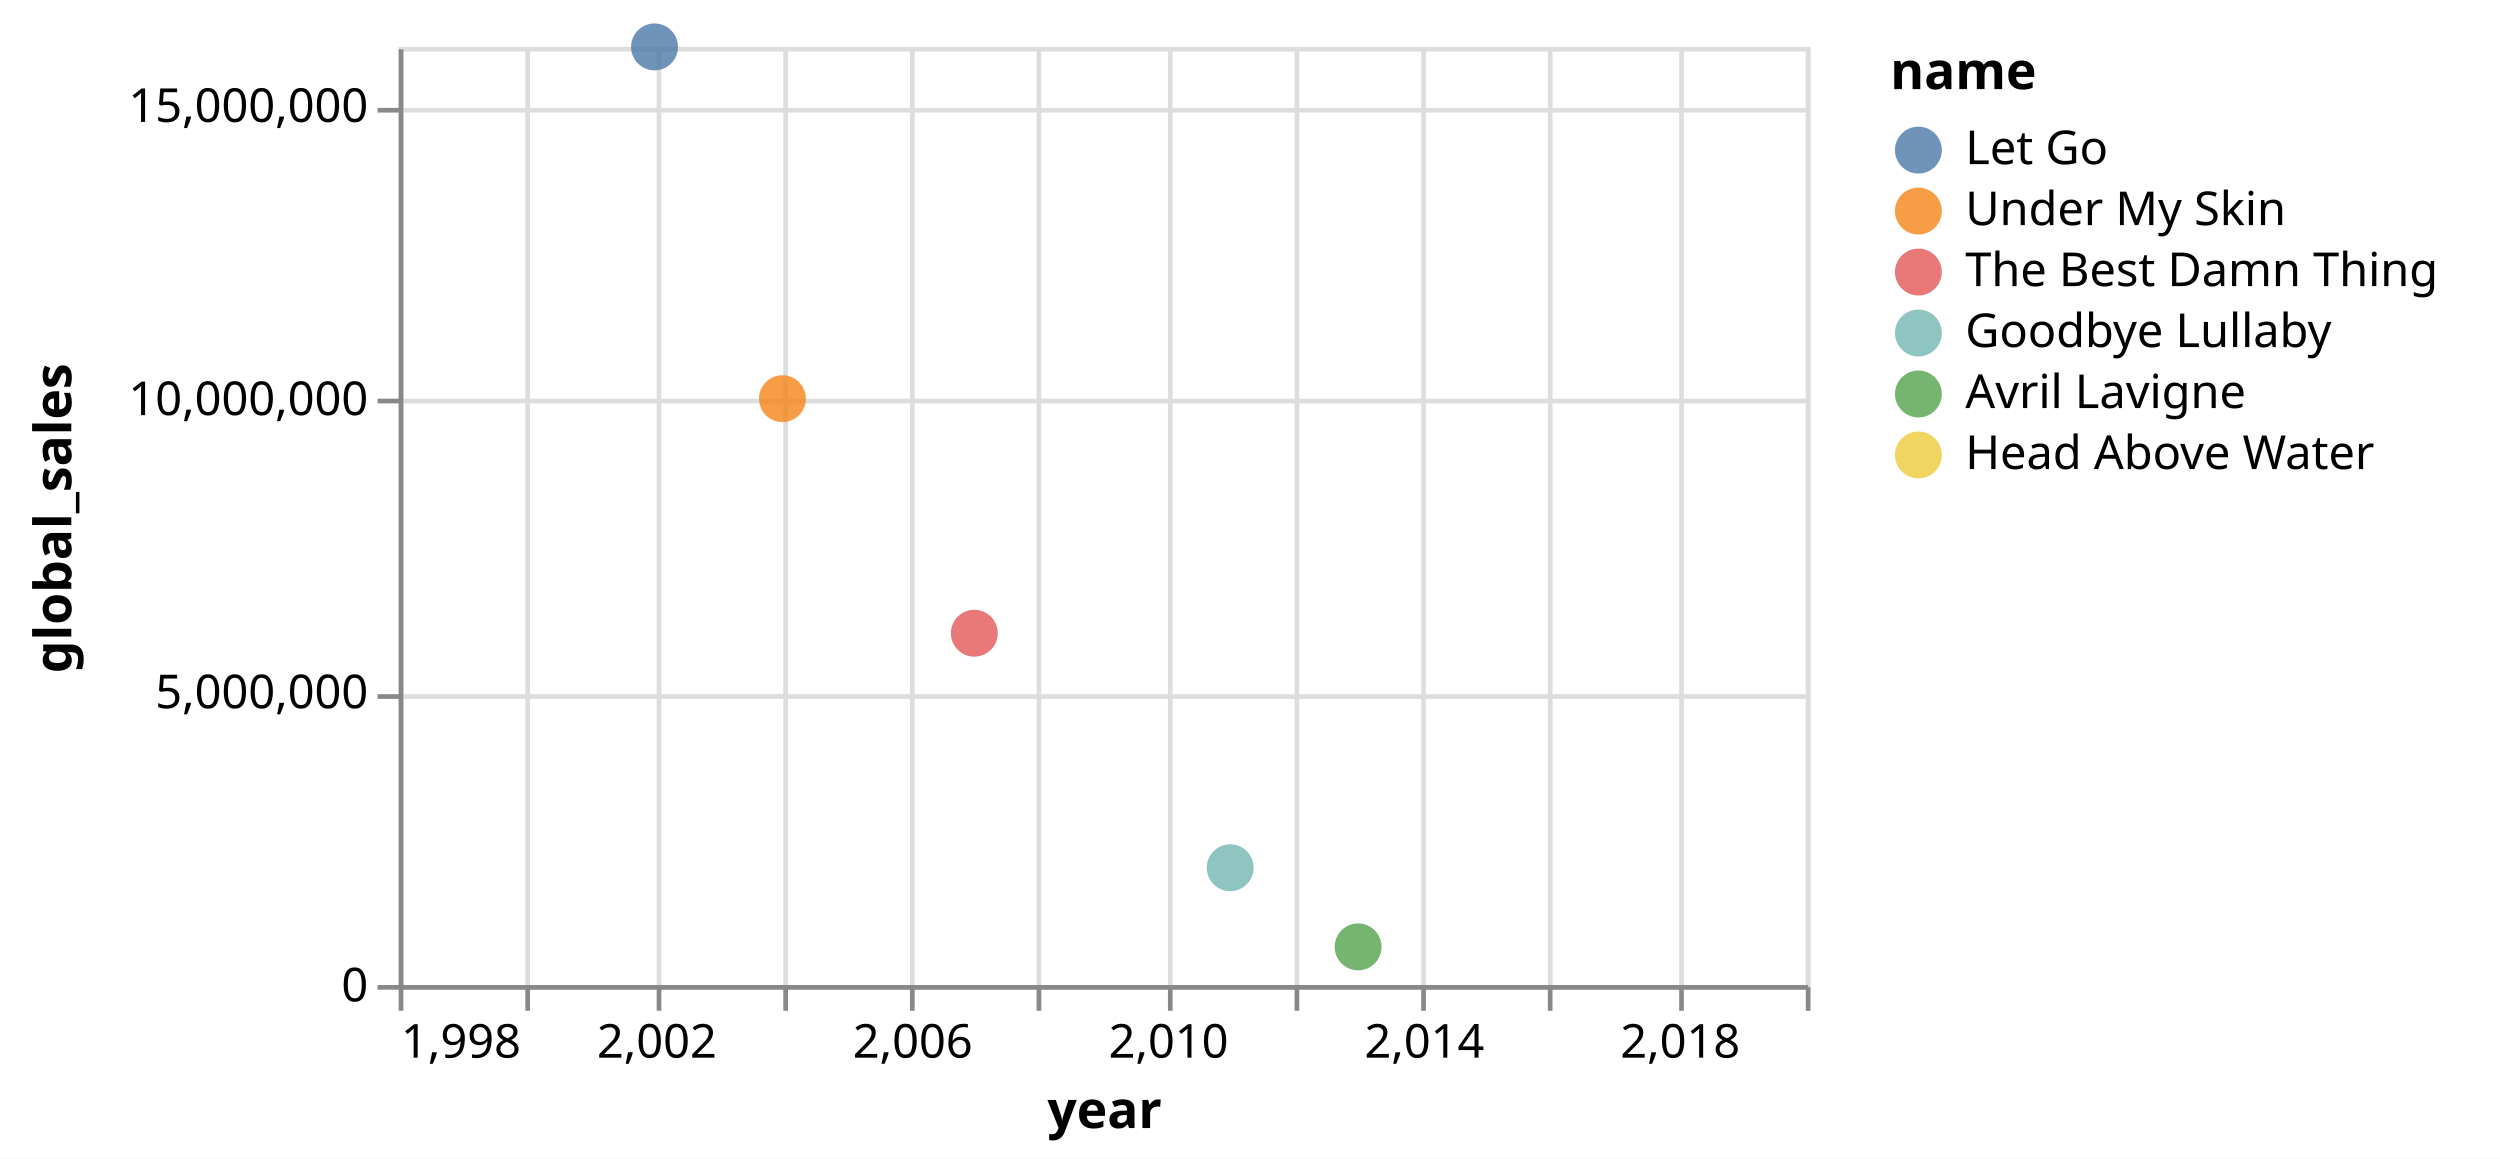
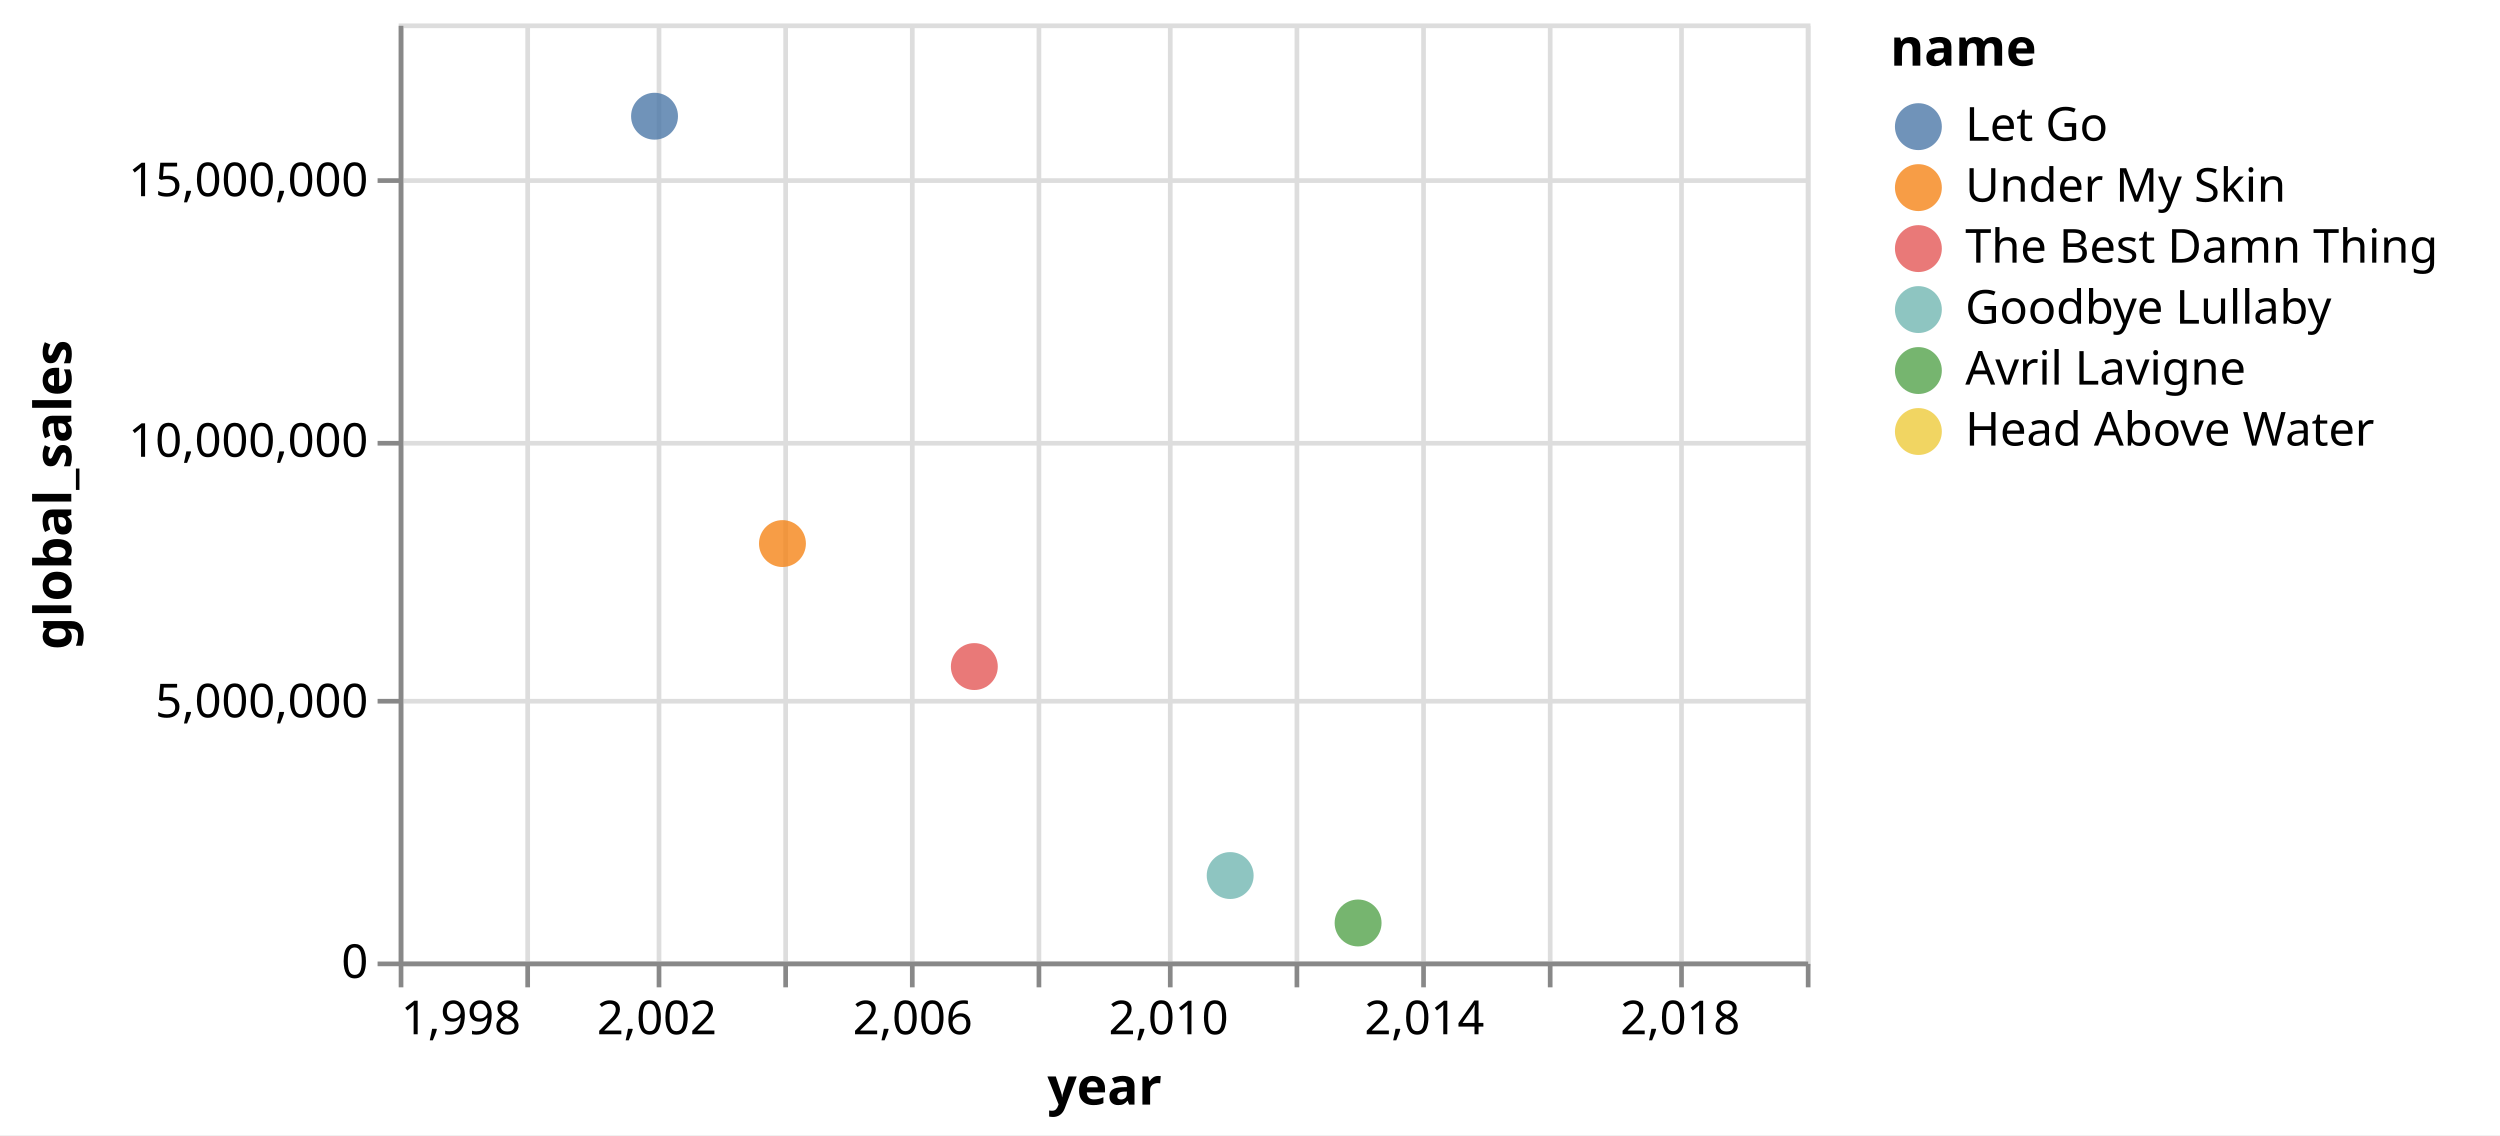
- <svg xmlns="http://www.w3.org/2000/svg" class="marks" width="533" height="247" viewBox="0 0 533 247" version="1.1">
-   <rect width="533" height="247" style="fill: white;" />
-   <g transform="translate(85,10)">
+ <svg xmlns="http://www.w3.org/2000/svg" class="marks" width="533" height="242" viewBox="0 0 533 242" version="1.1">
+   <rect width="533" height="242" style="fill: white;" />
+   <g transform="translate(85,5)">
    <g class="mark-group role-frame root">
      <g transform="translate(0,0)">
        <path class="background" d="M0.5,0.5h300v200h-300Z" style="fill: none; stroke: #ddd;" />
        <g>
          <g class="mark-group role-axis">
            <g transform="translate(0.5,200.5)">
              <path class="background" d="M0,0h0v0h0Z" style="pointer-events: none; fill: none;" />
              <g>
                <g class="mark-rule role-axis-grid" style="pointer-events: none;">
                  <line transform="translate(0,-200)" x2="0" y2="200" style="fill: none; stroke: #ddd; stroke-width: 1; opacity: 1;" />
                  <line transform="translate(27,-200)" x2="0" y2="200" style="fill: none; stroke: #ddd; stroke-width: 1; opacity: 1;" />
                  <line transform="translate(55,-200)" x2="0" y2="200" style="fill: none; stroke: #ddd; stroke-width: 1; opacity: 1;" />
                  <line transform="translate(82,-200)" x2="0" y2="200" style="fill: none; stroke: #ddd; stroke-width: 1; opacity: 1;" />
                  <line transform="translate(109,-200)" x2="0" y2="200" style="fill: none; stroke: #ddd; stroke-width: 1; opacity: 1;" />
                  <line transform="translate(136,-200)" x2="0" y2="200" style="fill: none; stroke: #ddd; stroke-width: 1; opacity: 1;" />
                  <line transform="translate(164,-200)" x2="0" y2="200" style="fill: none; stroke: #ddd; stroke-width: 1; opacity: 1;" />
                  <line transform="translate(191,-200)" x2="0" y2="200" style="fill: none; stroke: #ddd; stroke-width: 1; opacity: 1;" />
                  <line transform="translate(218,-200)" x2="0" y2="200" style="fill: none; stroke: #ddd; stroke-width: 1; opacity: 1;" />
                  <line transform="translate(245,-200)" x2="0" y2="200" style="fill: none; stroke: #ddd; stroke-width: 1; opacity: 1;" />
                  <line transform="translate(273,-200)" x2="0" y2="200" style="fill: none; stroke: #ddd; stroke-width: 1; opacity: 1;" />
                  <line transform="translate(300,-200)" x2="0" y2="200" style="fill: none; stroke: #ddd; stroke-width: 1; opacity: 1;" />
                </g>
              </g>
              <path class="foreground" d="" style="pointer-events: none; display: none; fill: none;" />
            </g>
          </g>
          <g class="mark-group role-axis">
            <g transform="translate(0.5,0.5)">
              <path class="background" d="M0,0h0v0h0Z" style="pointer-events: none; fill: none;" />
              <g>
                <g class="mark-rule role-axis-grid" style="pointer-events: none;">
                  <line transform="translate(0,200)" x2="300" y2="0" style="fill: none; stroke: #ddd; stroke-width: 1; opacity: 1;" />
-                   <line transform="translate(0,138)" x2="300" y2="0" style="fill: none; stroke: #ddd; stroke-width: 1; opacity: 1;" />
-                   <line transform="translate(0,75)" x2="300" y2="0" style="fill: none; stroke: #ddd; stroke-width: 1; opacity: 1;" />
-                   <line transform="translate(0,13)" x2="300" y2="0" style="fill: none; stroke: #ddd; stroke-width: 1; opacity: 1;" />
+                   <line transform="translate(0,144)" x2="300" y2="0" style="fill: none; stroke: #ddd; stroke-width: 1; opacity: 1;" />
+                   <line transform="translate(0,89)" x2="300" y2="0" style="fill: none; stroke: #ddd; stroke-width: 1; opacity: 1;" />
+                   <line transform="translate(0,33)" x2="300" y2="0" style="fill: none; stroke: #ddd; stroke-width: 1; opacity: 1;" />
                </g>
              </g>
              <path class="foreground" d="" style="pointer-events: none; display: none; fill: none;" />
            </g>
          </g>
          <g class="mark-group role-axis">
            <g transform="translate(0.5,200.5)">
              <path class="background" d="M0,0h0v0h0Z" style="pointer-events: none; fill: none;" />
              <g>
                <g class="mark-rule role-axis-tick" style="pointer-events: none;">
                  <line transform="translate(0,0)" x2="0" y2="5" style="fill: none; stroke: #888; stroke-width: 1; opacity: 1;" />
                  <line transform="translate(27,0)" x2="0" y2="5" style="fill: none; stroke: #888; stroke-width: 1; opacity: 1;" />
                  <line transform="translate(55,0)" x2="0" y2="5" style="fill: none; stroke: #888; stroke-width: 1; opacity: 1;" />
                  <line transform="translate(82,0)" x2="0" y2="5" style="fill: none; stroke: #888; stroke-width: 1; opacity: 1;" />
                  <line transform="translate(109,0)" x2="0" y2="5" style="fill: none; stroke: #888; stroke-width: 1; opacity: 1;" />
                  <line transform="translate(136,0)" x2="0" y2="5" style="fill: none; stroke: #888; stroke-width: 1; opacity: 1;" />
                  <line transform="translate(164,0)" x2="0" y2="5" style="fill: none; stroke: #888; stroke-width: 1; opacity: 1;" />
                  <line transform="translate(191,0)" x2="0" y2="5" style="fill: none; stroke: #888; stroke-width: 1; opacity: 1;" />
                  <line transform="translate(218,0)" x2="0" y2="5" style="fill: none; stroke: #888; stroke-width: 1; opacity: 1;" />
                  <line transform="translate(245,0)" x2="0" y2="5" style="fill: none; stroke: #888; stroke-width: 1; opacity: 1;" />
                  <line transform="translate(273,0)" x2="0" y2="5" style="fill: none; stroke: #888; stroke-width: 1; opacity: 1;" />
                  <line transform="translate(300,0)" x2="0" y2="5" style="fill: none; stroke: #888; stroke-width: 1; opacity: 1;" />
                </g>
                <g class="mark-text role-axis-label" style="pointer-events: none;">
                  <text text-anchor="start" transform="translate(0,15)" style="font-family: sans-serif; font-size: 10px; fill: #000; opacity: 1;">1,998</text>
                  <text text-anchor="middle" transform="translate(27.27273,15)" style="font-family: sans-serif; font-size: 10px; fill: #000; opacity: 0;">2,000</text>
                  <text text-anchor="middle" transform="translate(54.54545,15)" style="font-family: sans-serif; font-size: 10px; fill: #000; opacity: 1;">2,002</text>
                  <text text-anchor="middle" transform="translate(81.81818,15)" style="font-family: sans-serif; font-size: 10px; fill: #000; opacity: 0;">2,004</text>
                  <text text-anchor="middle" transform="translate(109.0909,15)" style="font-family: sans-serif; font-size: 10px; fill: #000; opacity: 1;">2,006</text>
                  <text text-anchor="middle" transform="translate(136.3636,15)" style="font-family: sans-serif; font-size: 10px; fill: #000; opacity: 0;">2,008</text>
                  <text text-anchor="middle" transform="translate(163.6364,15)" style="font-family: sans-serif; font-size: 10px; fill: #000; opacity: 1;">2,010</text>
                  <text text-anchor="middle" transform="translate(190.9091,15)" style="font-family: sans-serif; font-size: 10px; fill: #000; opacity: 0;">2,012</text>
                  <text text-anchor="middle" transform="translate(218.1818,15)" style="font-family: sans-serif; font-size: 10px; fill: #000; opacity: 1;">2,014</text>
                  <text text-anchor="middle" transform="translate(245.4545,15)" style="font-family: sans-serif; font-size: 10px; fill: #000; opacity: 0;">2,016</text>
                  <text text-anchor="middle" transform="translate(272.7273,15)" style="font-family: sans-serif; font-size: 10px; fill: #000; opacity: 1;">2,018</text>
                  <text text-anchor="end" transform="translate(300,15)" style="font-family: sans-serif; font-size: 10px; fill: #000; opacity: 0;">2,020</text>
                </g>
                <g class="mark-rule role-axis-domain" style="pointer-events: none;">
                  <line transform="translate(0,0)" x2="300" y2="0" style="fill: none; stroke: #888; stroke-width: 1; opacity: 1;" />
                </g>
                <g class="mark-text role-axis-title" style="pointer-events: none;">
                  <text text-anchor="middle" transform="translate(150,30)" style="font-family: sans-serif; font-size: 11px; font-weight: bold; fill: #000; opacity: 1;">year</text>
                </g>
              </g>
              <path class="foreground" d="" style="pointer-events: none; display: none; fill: none;" />
            </g>
          </g>
          <g class="mark-group role-axis">
            <g transform="translate(0.5,0.5)">
              <path class="background" d="M0,0h0v0h0Z" style="pointer-events: none; fill: none;" />
              <g>
                <g class="mark-rule role-axis-tick" style="pointer-events: none;">
                  <line transform="translate(0,200)" x2="-5" y2="0" style="fill: none; stroke: #888; stroke-width: 1; opacity: 1;" />
-                   <line transform="translate(0,138)" x2="-5" y2="0" style="fill: none; stroke: #888; stroke-width: 1; opacity: 1;" />
-                   <line transform="translate(0,75)" x2="-5" y2="0" style="fill: none; stroke: #888; stroke-width: 1; opacity: 1;" />
-                   <line transform="translate(0,13)" x2="-5" y2="0" style="fill: none; stroke: #888; stroke-width: 1; opacity: 1;" />
+                   <line transform="translate(0,144)" x2="-5" y2="0" style="fill: none; stroke: #888; stroke-width: 1; opacity: 1;" />
+                   <line transform="translate(0,89)" x2="-5" y2="0" style="fill: none; stroke: #888; stroke-width: 1; opacity: 1;" />
+                   <line transform="translate(0,33)" x2="-5" y2="0" style="fill: none; stroke: #888; stroke-width: 1; opacity: 1;" />
                </g>
                <g class="mark-text role-axis-label" style="pointer-events: none;">
                  <text text-anchor="end" transform="translate(-7,203)" style="font-family: sans-serif; font-size: 10px; fill: #000; opacity: 1;">0</text>
-                   <text text-anchor="end" transform="translate(-7,140.5)" style="font-family: sans-serif; font-size: 10px; fill: #000; opacity: 1;">5,000,000</text>
-                   <text text-anchor="end" transform="translate(-7,78)" style="font-family: sans-serif; font-size: 10px; fill: #000; opacity: 1;">10,000,000</text>
-                   <text text-anchor="end" transform="translate(-7,15.5)" style="font-family: sans-serif; font-size: 10px; fill: #000; opacity: 1;">15,000,000</text>
+                   <text text-anchor="end" transform="translate(-7,147.4444)" style="font-family: sans-serif; font-size: 10px; fill: #000; opacity: 1;">5,000,000</text>
+                   <text text-anchor="end" transform="translate(-7,91.88889)" style="font-family: sans-serif; font-size: 10px; fill: #000; opacity: 1;">10,000,000</text>
+                   <text text-anchor="end" transform="translate(-7,36.33333)" style="font-family: sans-serif; font-size: 10px; fill: #000; opacity: 1;">15,000,000</text>
                </g>
                <g class="mark-rule role-axis-domain" style="pointer-events: none;">
                  <line transform="translate(0,200)" x2="0" y2="-200" style="fill: none; stroke: #888; stroke-width: 1; opacity: 1;" />
                </g>
                <g class="mark-text role-axis-title" style="pointer-events: none;">
                  <text text-anchor="middle" transform="translate(-68.3,100) rotate(-90) translate(0,-2)" style="font-family: sans-serif; font-size: 11px; font-weight: bold; fill: #000; opacity: 1;">global_sales</text>
                </g>
              </g>
              <path class="foreground" d="" style="pointer-events: none; display: none; fill: none;" />
            </g>
          </g>
          <g class="mark-symbol role-mark marks">
-             <path transform="translate(54.54545,0)" d="M5,0A5,5,0,1,1,-5,0A5,5,0,1,1,5,0" style="fill: #4c78a8; stroke-width: 2; opacity: 0.8;" />
-             <path transform="translate(81.81818,75)" d="M5,0A5,5,0,1,1,-5,0A5,5,0,1,1,5,0" style="fill: #f58518; stroke-width: 2; opacity: 0.8;" />
-             <path transform="translate(122.7273,125)" d="M5,0A5,5,0,1,1,-5,0A5,5,0,1,1,5,0" style="fill: #e45756; stroke-width: 2; opacity: 0.8;" />
-             <path transform="translate(177.2727,175)" d="M5,0A5,5,0,1,1,-5,0A5,5,0,1,1,5,0" style="fill: #72b7b2; stroke-width: 2; opacity: 0.8;" />
-             <path transform="translate(204.5455,191.875)" d="M5,0A5,5,0,1,1,-5,0A5,5,0,1,1,5,0" style="fill: #54a24b; stroke-width: 2; opacity: 0.8;" />
+             <path transform="translate(54.54545,19.77778)" d="M5,0A5,5,0,1,1,-5,0A5,5,0,1,1,5,0" style="fill: #4c78a8; stroke-width: 2; opacity: 0.8;" />
+             <path transform="translate(81.81818,110.8889)" d="M5,0A5,5,0,1,1,-5,0A5,5,0,1,1,5,0" style="fill: #f58518; stroke-width: 2; opacity: 0.8;" />
+             <path transform="translate(122.7273,137.1111)" d="M5,0A5,5,0,1,1,-5,0A5,5,0,1,1,5,0" style="fill: #e45756; stroke-width: 2; opacity: 0.8;" />
+             <path transform="translate(177.2727,181.6667)" d="M5,0A5,5,0,1,1,-5,0A5,5,0,1,1,5,0" style="fill: #72b7b2; stroke-width: 2; opacity: 0.8;" />
+             <path transform="translate(204.5455,191.7778)" d="M5,0A5,5,0,1,1,-5,0A5,5,0,1,1,5,0" style="fill: #54a24b; stroke-width: 2; opacity: 0.8;" />
          </g>
          <g class="mark-group role-legend">
            <g transform="translate(318,0)">
              <path class="background" d="M0,0h125v92h-125Z" style="pointer-events: none; fill: none;" />
              <g>
                <g class="mark-group role-legend-entry">
                  <g transform="translate(0,16)">
                    <path class="background" d="M0,0h0v0h0Z" style="pointer-events: none; fill: none;" />
                    <g>
                      <g class="mark-group role-scope">
                        <g transform="translate(0,0)">
                          <path class="background" d="M0,0h124.117v11h-124.117Z" style="pointer-events: none; fill: none; opacity: 1;" />
                          <g>
                            <g class="mark-symbol role-legend-symbol" style="pointer-events: none;">
                              <path transform="translate(6,6)" d="M5,0A5,5,0,1,1,-5,0A5,5,0,1,1,5,0" style="fill: #4c78a8; stroke-width: 1.5; opacity: 0.8;" />
                            </g>
                            <g class="mark-text role-legend-label" style="pointer-events: none;">
                              <text text-anchor="start" transform="translate(16,9)" style="font-family: sans-serif; font-size: 10px; fill: #000; opacity: 1;">Let Go</text>
                            </g>
                          </g>
                          <path class="foreground" d="" style="pointer-events: none; display: none; fill: none;" />
                        </g>
                        <g transform="translate(0,13)">
                          <path class="background" d="M0,0h124.117v11h-124.117Z" style="pointer-events: none; fill: none; opacity: 1;" />
                          <g>
                            <g class="mark-symbol role-legend-symbol" style="pointer-events: none;">
                              <path transform="translate(6,6)" d="M5,0A5,5,0,1,1,-5,0A5,5,0,1,1,5,0" style="fill: #f58518; stroke-width: 1.5; opacity: 0.8;" />
                            </g>
                            <g class="mark-text role-legend-label" style="pointer-events: none;">
                              <text text-anchor="start" transform="translate(16,9)" style="font-family: sans-serif; font-size: 10px; fill: #000; opacity: 1;">Under My Skin</text>
                            </g>
                          </g>
                          <path class="foreground" d="" style="pointer-events: none; display: none; fill: none;" />
                        </g>
                        <g transform="translate(0,26)">
                          <path class="background" d="M0,0h124.117v11h-124.117Z" style="pointer-events: none; fill: none; opacity: 1;" />
                          <g>
                            <g class="mark-symbol role-legend-symbol" style="pointer-events: none;">
                              <path transform="translate(6,6)" d="M5,0A5,5,0,1,1,-5,0A5,5,0,1,1,5,0" style="fill: #e45756; stroke-width: 1.5; opacity: 0.8;" />
                            </g>
                            <g class="mark-text role-legend-label" style="pointer-events: none;">
                              <text text-anchor="start" transform="translate(16,9)" style="font-family: sans-serif; font-size: 10px; fill: #000; opacity: 1;">The Best Damn Thing</text>
                            </g>
                          </g>
                          <path class="foreground" d="" style="pointer-events: none; display: none; fill: none;" />
                        </g>
                        <g transform="translate(0,39)">
                          <path class="background" d="M0,0h124.117v11h-124.117Z" style="pointer-events: none; fill: none; opacity: 1;" />
                          <g>
                            <g class="mark-symbol role-legend-symbol" style="pointer-events: none;">
                              <path transform="translate(6,6)" d="M5,0A5,5,0,1,1,-5,0A5,5,0,1,1,5,0" style="fill: #72b7b2; stroke-width: 1.5; opacity: 0.8;" />
                            </g>
                            <g class="mark-text role-legend-label" style="pointer-events: none;">
                              <text text-anchor="start" transform="translate(16,9)" style="font-family: sans-serif; font-size: 10px; fill: #000; opacity: 1;">Goodbye Lullaby</text>
                            </g>
                          </g>
                          <path class="foreground" d="" style="pointer-events: none; display: none; fill: none;" />
                        </g>
                        <g transform="translate(0,52)">
                          <path class="background" d="M0,0h124.117v11h-124.117Z" style="pointer-events: none; fill: none; opacity: 1;" />
                          <g>
                            <g class="mark-symbol role-legend-symbol" style="pointer-events: none;">
                              <path transform="translate(6,6)" d="M5,0A5,5,0,1,1,-5,0A5,5,0,1,1,5,0" style="fill: #54a24b; stroke-width: 1.5; opacity: 0.8;" />
                            </g>
                            <g class="mark-text role-legend-label" style="pointer-events: none;">
                              <text text-anchor="start" transform="translate(16,9)" style="font-family: sans-serif; font-size: 10px; fill: #000; opacity: 1;">Avril Lavigne</text>
                            </g>
                          </g>
                          <path class="foreground" d="" style="pointer-events: none; display: none; fill: none;" />
                        </g>
                        <g transform="translate(0,65)">
                          <path class="background" d="M0,0h124.117v11h-124.117Z" style="pointer-events: none; fill: none; opacity: 1;" />
                          <g>
                            <g class="mark-symbol role-legend-symbol" style="pointer-events: none;">
                              <path transform="translate(6,6)" d="M5,0A5,5,0,1,1,-5,0A5,5,0,1,1,5,0" style="fill: #eeca3b; stroke-width: 1.5; opacity: 0.8;" />
                            </g>
                            <g class="mark-text role-legend-label" style="pointer-events: none;">
                              <text text-anchor="start" transform="translate(16,9)" style="font-family: sans-serif; font-size: 10px; fill: #000; opacity: 1;">Head Above Water</text>
                            </g>
                          </g>
                          <path class="foreground" d="" style="pointer-events: none; display: none; fill: none;" />
                        </g>
                      </g>
                    </g>
                    <path class="foreground" d="" style="pointer-events: none; display: none; fill: none;" />
                  </g>
                </g>
                <g class="mark-text role-legend-title" style="pointer-events: none;">
                  <text text-anchor="start" transform="translate(0,9)" style="font-family: sans-serif; font-size: 11px; font-weight: bold; fill: #000; opacity: 1;">name</text>
                </g>
              </g>
              <path class="foreground" d="" style="pointer-events: none; display: none; fill: none;" />
            </g>
          </g>
        </g>
        <path class="foreground" d="" style="display: none; fill: none;" />
      </g>
    </g>
  </g>
</svg>
